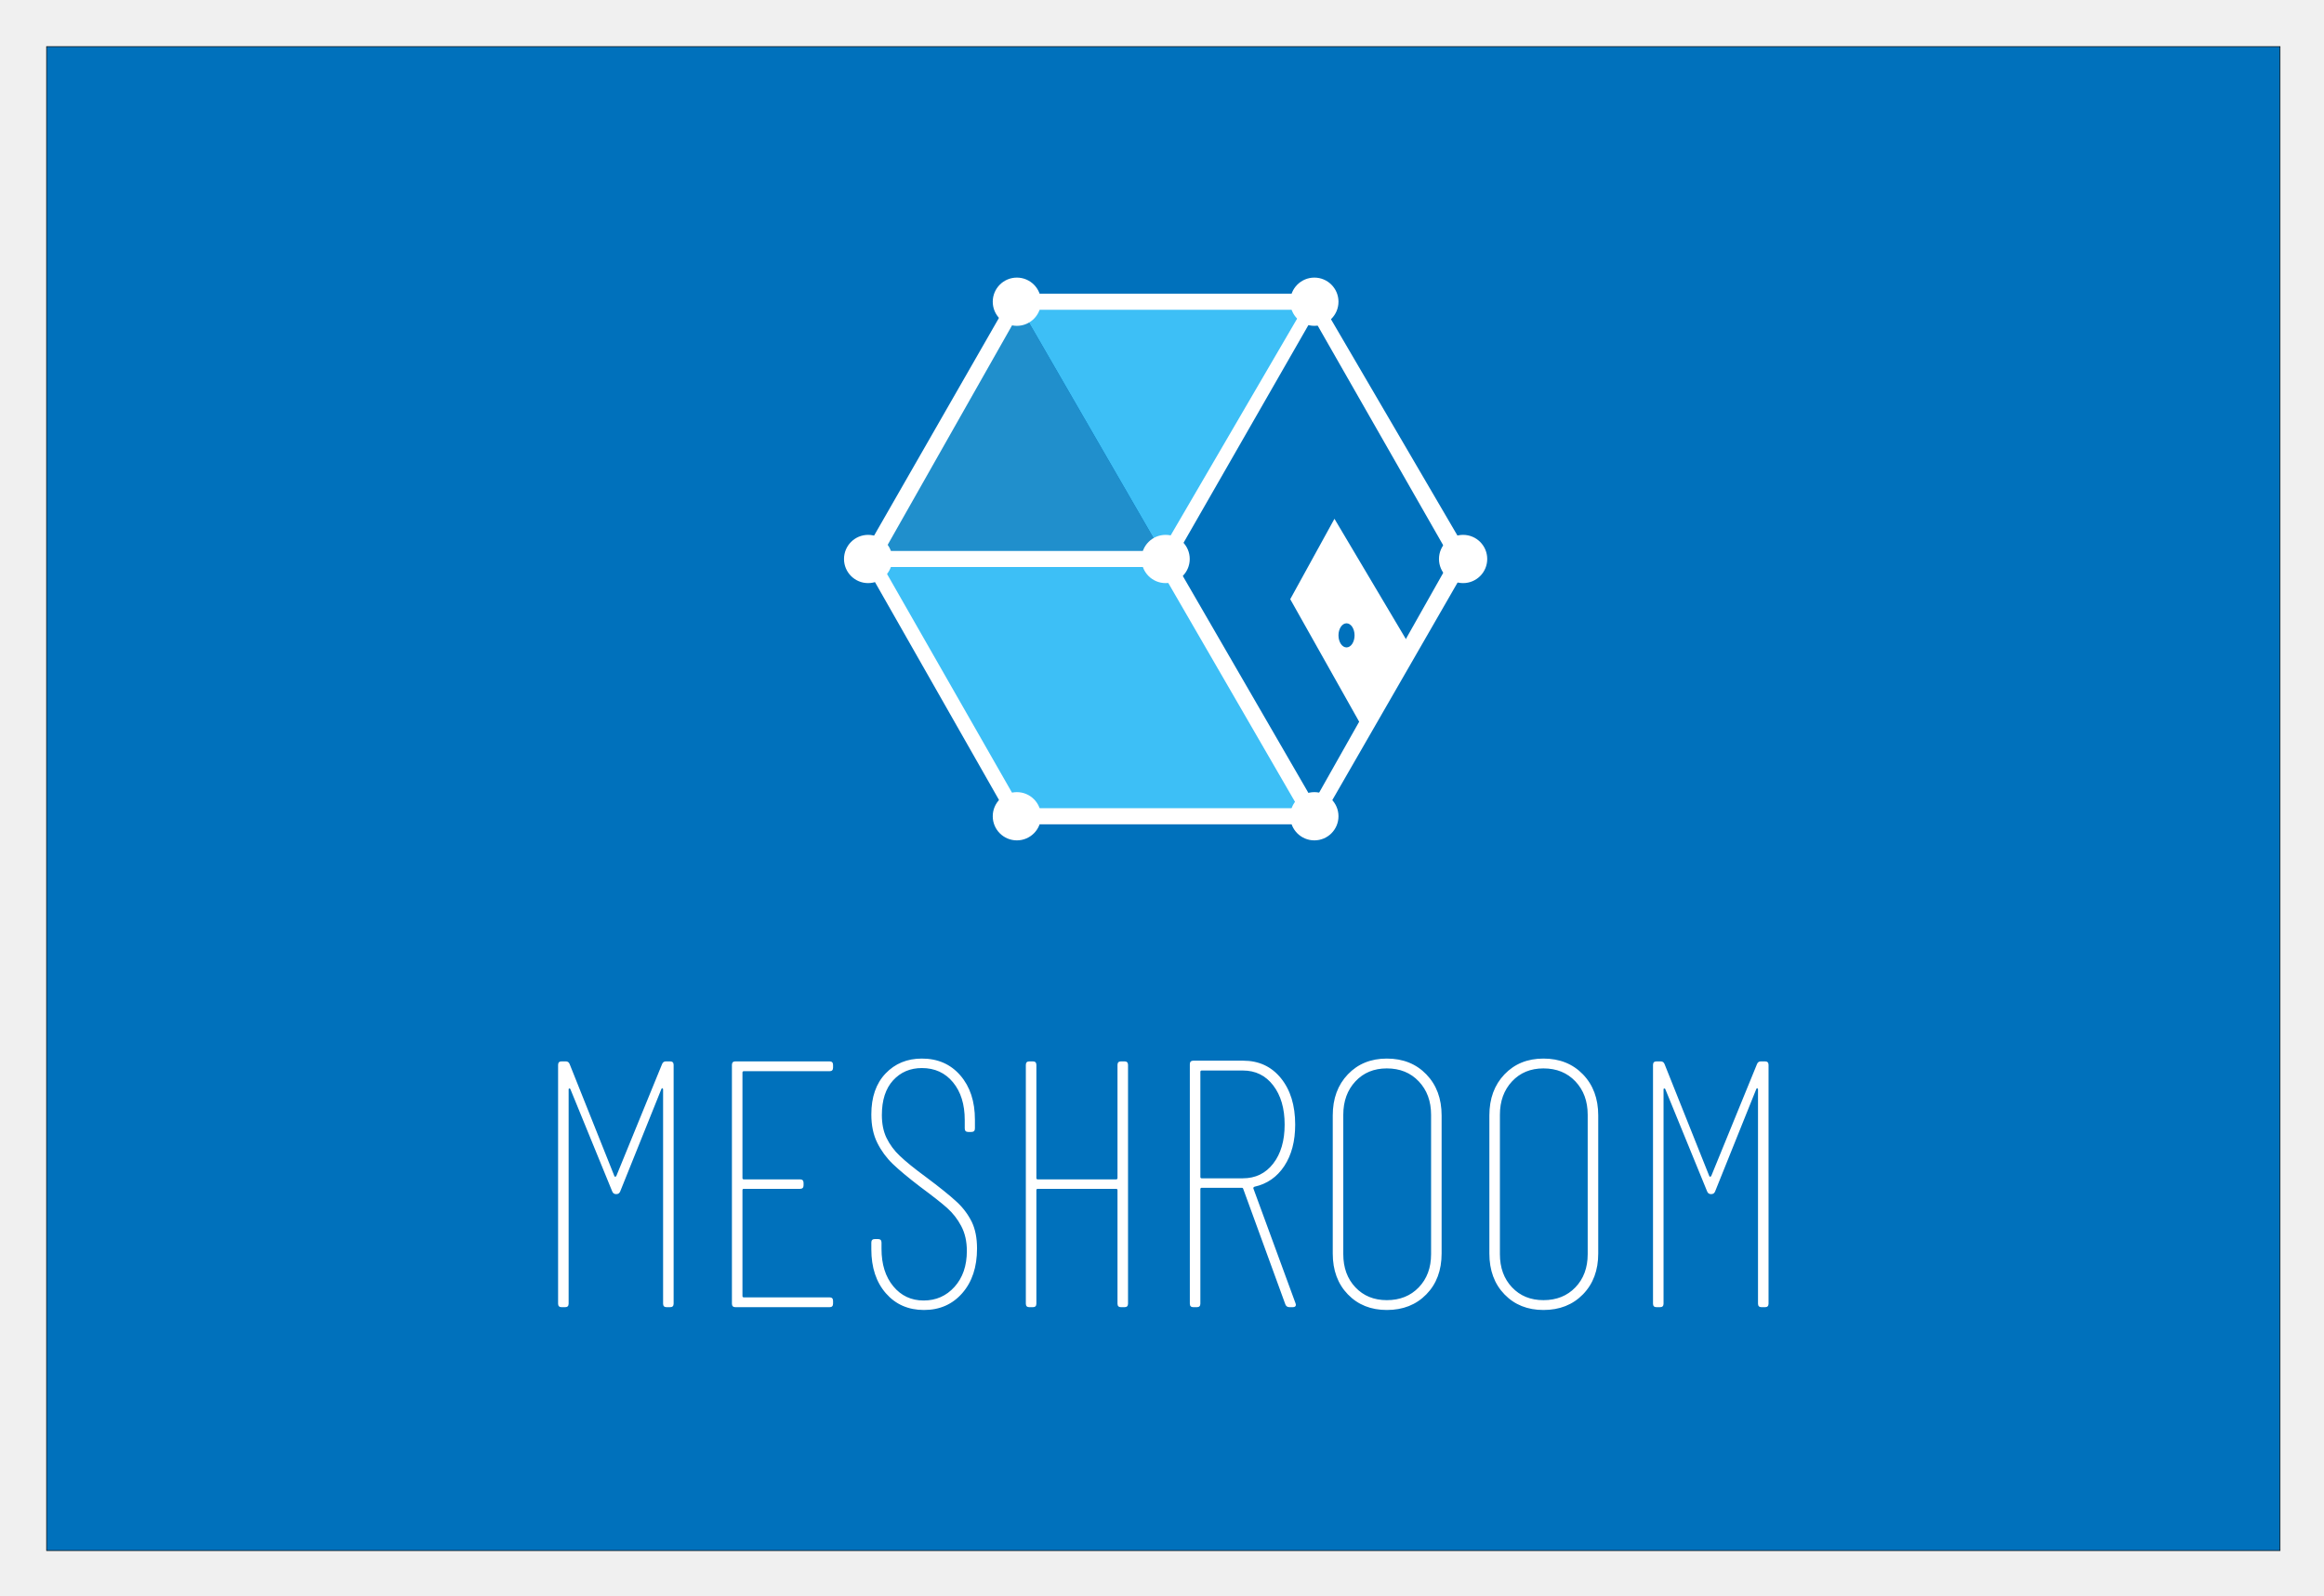
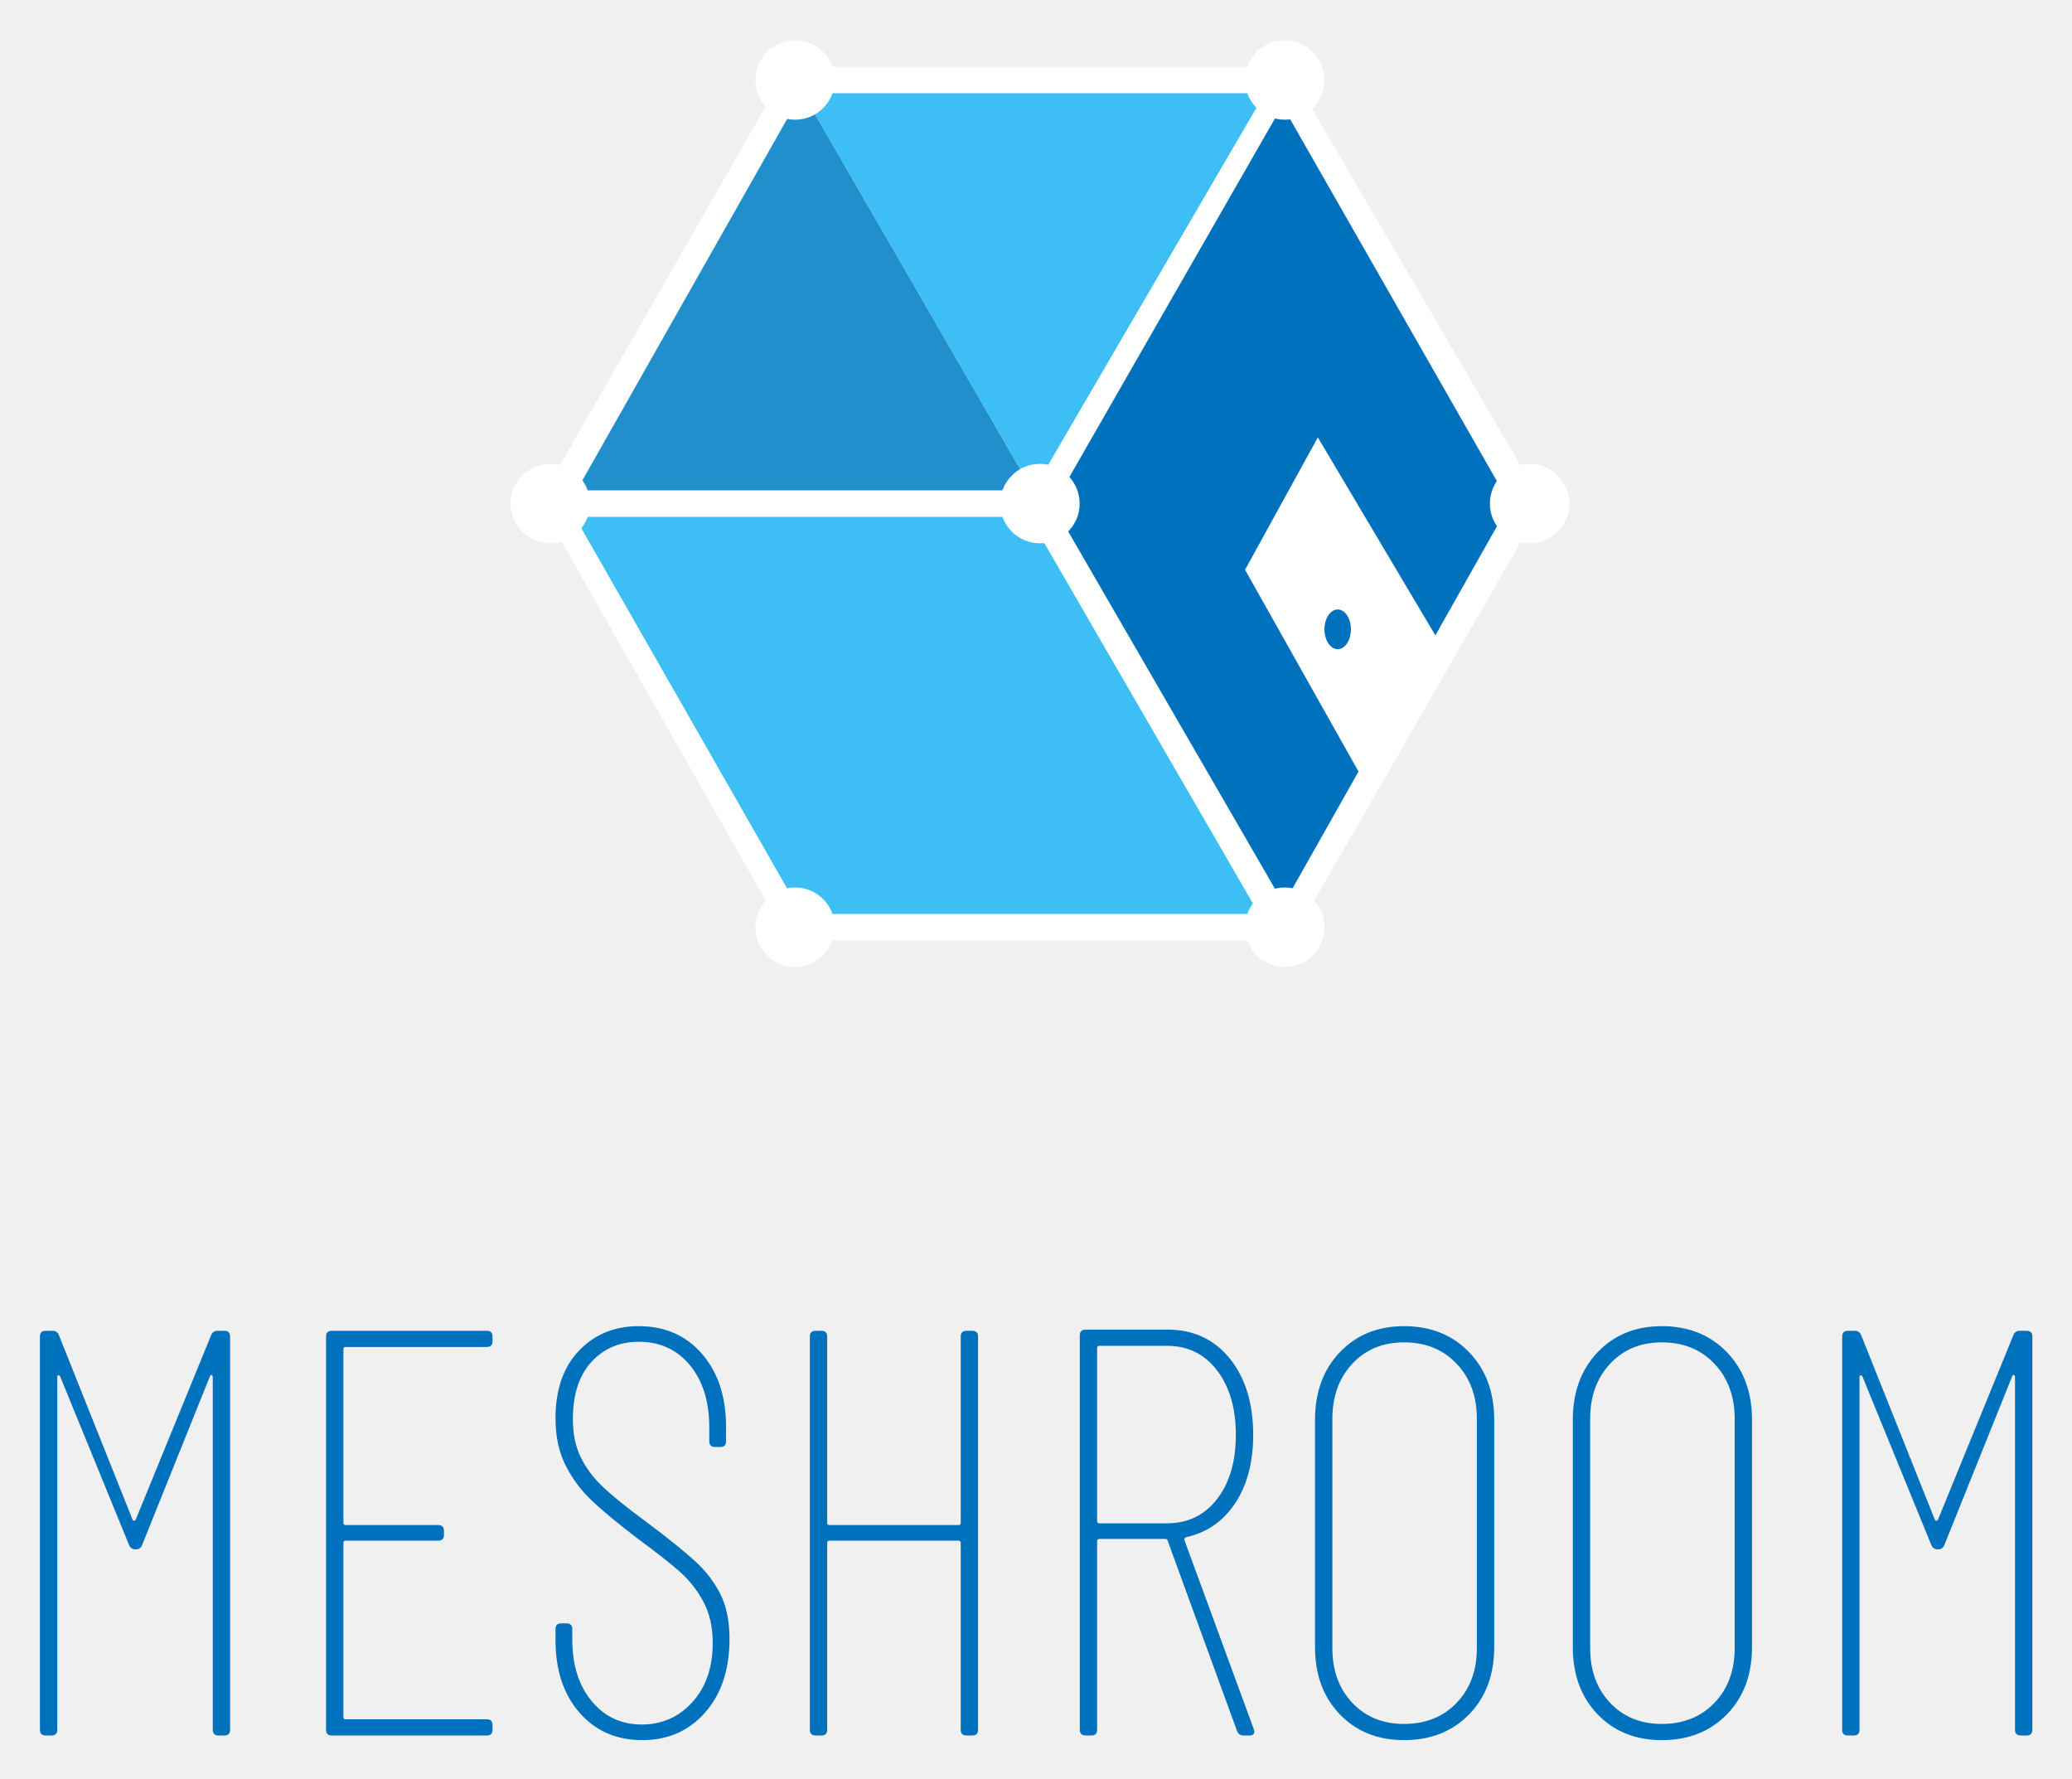
- <svg xmlns="http://www.w3.org/2000/svg" role="img" viewBox="-73.65 -73.65 3699.80 2539.80">
+ <svg xmlns="http://www.w3.org/2000/svg" role="img" viewBox="73.65 76.15 2800.20 2402.70">
  <defs>
-     <style>.cls-6{fill:#0071bc}.cls-2{isolation:isolate}.cls-3{fill:#fff}.cls-4{fill:#3dbff6}</style>
+     <style>.cls-1{fill:#0071bc}.cls-2{fill:#3dbff6}.cls-4{fill:#fff}</style>
  </defs>
-   <path fill="#0071bc" stroke="#000" stroke-miterlimit="10" d="M.5.5h3555.698v2394.519H.5z" />
-   <g class="cls-2">
-     <g class="cls-2">
-       <path d="M814.838 2001.94v-380.154c0-3.721 1.861-5.591 5.591-5.591h6.708q4.468 0 6.149 4.473l71 177.778c.367 1.118.926 1.59 1.677 1.397a2.493 2.493 0 0 0 1.677-1.397l72.676-177.778c1.118-2.979 3.162-4.473 6.15-4.473h6.708c3.721 0 5.59 1.87 5.59 5.591v380.154q0 5.596-5.59 5.591H987.585q-5.595 0-5.591-5.591v-341.021c0-1.118-.375-1.765-1.118-1.957-.751-.184-1.31.279-1.677 1.397L913.79 1823.044c-1.118 2.987-3.171 4.472-6.149 4.472h-.559c-2.987 0-5.032-1.484-6.15-4.472l-66.527-162.685a1.801 1.801 0 0 0-1.677-1.118c-.751 0-1.118.56-1.118 1.678v341.021q0 5.596-5.59 5.591h-5.59q-5.595 0-5.591-5.591z" class="cls-3" />
-     </g>
-     <g class="cls-2">
-       <path d="M1246.982 1631.849h-136.409a1.977 1.977 0 0 0-2.236 2.235v167.716a1.975 1.975 0 0 0 2.236 2.236h89.448q5.582 0 5.59 5.59v3.914q0 5.594-5.59 5.59h-89.448a1.978 1.978 0 0 0-2.236 2.236V1989.641a1.974 1.974 0 0 0 2.236 2.236h136.409q5.582 0 5.59 5.591v4.472q0 5.596-5.59 5.591h-149.826q-5.595 0-5.591-5.591v-380.154c0-3.721 1.861-5.591 5.591-5.591h149.826c3.721 0 5.59 1.87 5.59 5.591v4.473q0 5.594-5.59 5.591zm89.725 353.6q-23.205-26.547-23.201-70.161v-10.622q0-5.583 5.59-5.591h5.032q5.582 0 5.59 5.591v10.063q0 36.898 18.729 59.539 18.724 22.642 48.358 22.642 29.625 0 49.196-21.803 19.562-21.803 19.567-57.023 0-22.916-8.945-39.692a102.615 102.615 0 0 0-22.083-28.512q-13.143-11.741-43.327-34.103-28.512-21.803-43.606-36.338a121.689 121.689 0 0 1-24.598-33.543q-9.513-18.999-9.504-45.283 0-41.366 22.642-65.129 22.641-23.755 57.862-23.76 38.011 0 61.216 26.834 23.192 26.834 23.201 70.44v13.976q0 5.594-5.59 5.59h-5.032q-5.594 0-5.59-5.59v-13.417q0-37.449-18.728-60.099-18.737-22.641-49.476-22.642-27.962 0-45.842 19.567-17.898 19.575-17.89 55.346 0 20.689 7.268 36.059a98.06 98.06 0 0 0 21.244 28.791q13.967 13.418 41.37 33.543 32.979 24.608 48.917 39.413a108.746 108.746 0 0 1 24.319 32.146q8.385 17.335 8.386 42.488 0 44.169-23.48 70.999-23.481 26.834-60.937 26.835-37.46 0-60.657-26.555zm374.282-369.254h5.591c3.721 0 5.59 1.87 5.59 5.591v380.154q0 5.596-5.59 5.591h-5.591q-5.594 0-5.591-5.591v-180.573a1.981 1.981 0 0 0-2.236-2.236h-124.668a1.978 1.978 0 0 0-2.236 2.236v180.573q0 5.596-5.591 5.591h-5.59q-5.596 0-5.591-5.591v-380.154c0-3.721 1.86-5.591 5.591-5.591h5.59c3.722 0 5.591 1.87 5.591 5.591v180.015a1.974 1.974 0 0 0 2.236 2.236h124.668a1.978 1.978 0 0 0 2.236-2.236v-180.015c0-3.721 1.861-5.591 5.591-5.591zm261.633 386.863l-67.086-183.928a2.194 2.194 0 0 0-2.236-1.677h-63.731a1.978 1.978 0 0 0-2.236 2.236v182.25q0 5.596-5.59 5.591h-5.591q-5.596 0-5.591-5.591V1620.667q0-5.581 5.591-5.59h79.385q37.449 0 60.099 27.952 22.641 27.961 22.642 73.795 0 39.7-17.331 65.968-17.335 26.284-47.52 32.983c-1.493.752-2.053 1.678-1.677 2.796l67.086 182.81.559 2.236q0 3.917-5.031 3.913h-5.031q-5.032 0-6.709-4.473zm-135.29-370.092v167.156a1.974 1.974 0 0 0 2.236 2.236h65.409q30.189 0 48.357-23.479 18.161-23.48 18.17-62.055 0-38.575-18.17-62.335-18.173-23.754-48.357-23.759h-65.409a1.978 1.978 0 0 0-2.236 2.235zm234.794 354.159q-24.044-24.869-24.039-65.13v-219.707q0-40.251 24.039-65.408 24.031-25.157 62.055-25.157 38.574 0 62.894 25.157 24.318 25.157 24.318 65.408v219.707q0 40.252-24.318 65.13-24.319 24.882-62.894 24.878-38.024 0-62.055-24.878zm112.928-11.181q19.563-20.402 19.567-52.831v-221.942q0-32.417-19.567-53.11-19.575-20.676-50.873-20.685-30.753 0-50.035 20.685-19.288 20.689-19.287 53.11v221.942q0 32.43 19.287 52.831 19.288 20.414 50.035 20.405 31.302-0 50.873-20.405zm136.408 11.181q-24.044-24.869-24.039-65.13v-219.707q0-40.251 24.039-65.408 24.031-25.157 62.055-25.157 38.574 0 62.894 25.157 24.318 25.157 24.318 65.408v219.707q0 40.252-24.318 65.13-24.319 24.882-62.894 24.878-38.024 0-62.055-24.878zm112.928-11.181q19.563-20.402 19.567-52.831v-221.942q0-32.417-19.567-53.11-19.575-20.676-50.873-20.685-30.753 0-50.035 20.685-19.288 20.689-19.287 53.11v221.942q0 32.43 19.287 52.831 19.288 20.414 50.035 20.405 31.302-0 50.873-20.405zm123.55 25.995v-380.154c0-3.721 1.86-5.591 5.591-5.591h6.708q4.469 0 6.15 4.473l70.999 177.778c.367 1.118.926 1.59 1.677 1.397a2.493 2.493 0 0 0 1.678-1.397l72.677-177.778q1.677-4.468 6.149-4.473h6.708c3.722 0 5.591 1.87 5.591 5.591v380.154q0 5.596-5.591 5.591h-5.59q-5.596 0-5.591-5.591v-341.021c0-1.118-.376-1.765-1.118-1.957-.751-.184-1.311.279-1.677 1.397l-65.409 162.685c-1.118 2.987-3.171 4.472-6.149 4.472h-.56c-2.987 0-5.031-1.484-6.149-4.472l-66.526-162.685a1.803 1.803 0 0 0-1.678-1.118c-.751 0-1.118.56-1.118 1.678v341.021q0 5.596-5.59 5.591h-5.591q-5.596-0-5.591-5.591z" class="cls-3" />
-     </g>
-   </g>
-   <path d="M2018.806 406.725H1545.207l236.8 409.6h473.599z" class="cls-4" />
-   <path fill="#208fcc" d="M1308.407 816.325L1545.207 406.725l236.8 409.6-236.8 409.599z" />
-   <path d="M1308.407 816.325h473.599l236.8 409.599H1545.207z" class="cls-4" />
-   <path d="M2018.806 406.725l-236.8 409.6 236.8 409.599 236.8-409.599z" class="cls-6" />
-   <path d="M2172.406 957.125l-121.6-204.8-70.4 128 115.2 204.8z" class="cls-3" />
-   <ellipse cx="2070.006" cy="937.924" class="cls-6" rx="12.8" ry="19.2" />
-   <circle cx="1308.407" cy="816.324" r="38.4" class="cls-3" />
-   <circle cx="1782.006" cy="816.324" r="38.4" class="cls-3" />
-   <circle cx="1545.207" cy="1225.924" r="38.4" class="cls-3" />
-   <circle cx="2018.806" cy="1225.924" r="38.4" class="cls-3" />
-   <circle cx="1545.207" cy="406.725" r="38.4" class="cls-3" />
-   <circle cx="2018.806" cy="406.725" r="38.4" class="cls-3" />
-   <circle cx="2255.606" cy="816.324" r="38.4" class="cls-3" />
-   <path d="M1788.407 829.125H1289.207l249.6-435.199h499.199zm-454.399-25.6h441.599l224-384H1551.607z" class="cls-3" />
-   <path d="M2025.206 1238.724H1538.807l-236.8-415.999 19.2-12.8 230.4 403.199h460.8l224-396.8-230.4-403.199 19.2-12.8 243.2 416z" class="cls-3" />
-   <path d="M1768.087 823.141l22.154-12.826 237.277 409.851-22.154 12.826z" class="cls-3" />
+   <path d="M127.612 2413.251V1882.057c0-5.199 2.6-7.812 7.812-7.812h9.374q6.243 0 8.593 6.25l99.208 248.412c.512 1.562 1.294 2.221 2.344 1.953a3.484 3.484 0 0 0 2.344-1.953L358.838 1880.495c1.562-4.162 4.418-6.25 8.593-6.25h9.374c5.2 0 7.811 2.613 7.811 7.812v531.194q0 7.819-7.811 7.812H368.994q-7.818 0-7.812-7.812V1936.739c0-1.562-.525-2.466-1.562-2.735-1.049-.257-1.831.39-2.343 1.953l-91.397 227.321c-1.562 4.174-4.431 6.248-8.593 6.248h-.781c-4.174 0-7.031-2.074-8.593-6.248l-92.959-227.321a2.517 2.517 0 0 0-2.344-1.562c-1.049 0-1.562.782-1.562 2.344v476.512q0 7.819-7.811 7.812h-7.811Q127.607 2421.063 127.612 2413.251zM731.452 1896.119H540.847a2.763 2.763 0 0 0-3.125 3.123V2133.593a2.759 2.759 0 0 0 3.125 3.125h124.987q7.8 0 7.811 7.811v5.469q0 7.817-7.811 7.811h-124.987a2.764 2.764 0 0 0-3.125 3.125v235.132a2.759 2.759 0 0 0 3.125 3.125H731.452q7.799 0 7.811 7.812v6.248q0 7.819-7.811 7.812H522.099q-7.818 0-7.812-7.812V1882.057c0-5.199 2.6-7.812 7.812-7.812H731.452c5.2 0 7.811 2.613 7.811 7.812v6.25Q739.263 1896.124 731.452 1896.119zM856.826 2390.207q-32.425-37.095-32.419-98.037v-14.842q0-7.801 7.811-7.812h7.031q7.799 0 7.811 7.812v14.06q0 51.558 26.17 83.195 26.163 31.638 67.571 31.637 41.395 0 68.743-30.465 27.335-30.465 27.341-79.679 0-32.021-12.499-55.463a143.387 143.387 0 0 0-30.856-39.84q-18.364-16.405-60.541-47.652-39.84-30.465-60.931-50.775a170.037 170.037 0 0 1-34.371-46.87q-13.292-26.548-13.28-63.275 0-57.801 31.637-91.005 31.637-33.194 80.851-33.2 53.114 0 85.538 37.495 32.407 37.496 32.419 98.427v19.529q0 7.817-7.811 7.811h-7.031q-7.817 0-7.811-7.811V2004.701q0-52.327-26.169-83.976-26.181-31.636-69.133-31.637-39.071 0-64.056 27.342-25.009 27.352-24.997 77.335 0 28.91 10.155 50.385a137.022 137.022 0 0 0 29.685 40.23q19.517 18.749 57.806 46.87 46.083 34.385 68.352 55.072a151.952 151.952 0 0 1 33.981 44.917q11.717 24.223 11.717 59.369 0 61.719-32.809 99.208-32.81 37.496-85.148 37.497-52.344 0-84.756-37.105zm522.988-515.963h7.812c5.199 0 7.811 2.613 7.811 7.812v531.194q0 7.819-7.811 7.812h-7.812q-7.817 0-7.812-7.812v-252.317a2.769 2.769 0 0 0-3.125-3.125H1194.677a2.764 2.764 0 0 0-3.125 3.125v252.317q0 7.819-7.812 7.812h-7.811q-7.819 0-7.812-7.812V1882.057c0-5.199 2.599-7.812 7.812-7.812h7.811c5.2 0 7.812 2.613 7.812 7.812V2133.593a2.759 2.759 0 0 0 3.125 3.125H1368.877a2.764 2.764 0 0 0 3.125-3.125V1882.057C1372.002 1876.858 1374.602 1874.245 1379.814 1874.245zm365.582 540.568L1651.656 2157.809a3.065 3.065 0 0 0-3.125-2.343h-89.053a2.764 2.764 0 0 0-3.125 3.125v254.66q0 7.819-7.811 7.812H1540.731q-7.819 0-7.812-7.812V1880.495q0-7.798 7.812-7.811h110.925q52.328 0 83.976 39.058 31.636 39.07 31.637 103.114 0 55.474-24.217 92.177-24.222 36.727-66.4 46.088c-2.086 1.051-2.868 2.344-2.343 3.907l93.74 255.442.781 3.125q0 5.473-7.03 5.468h-7.03Q1747.74 2421.063 1745.396 2414.813zM1556.354 1897.68v233.569a2.759 2.759 0 0 0 3.125 3.125h91.397q42.183 0 67.57-32.808 25.377-32.809 25.389-86.71 0-53.902-25.389-87.101-25.393-33.192-67.57-33.198h-91.397a2.763 2.763 0 0 0-3.125 3.124zm328.08 494.87q-33.597-34.749-33.59-91.007v-306.999q0-56.243 33.59-91.396 33.578-35.152 86.71-35.152 53.899 0 87.882 35.152 33.98 35.152 33.98 91.396v306.999q0 56.245-33.98 91.007-33.982 34.768-87.882 34.762Q1918.012 2427.313 1884.434 2392.55zm157.795-15.623q27.336-28.508 27.342-73.821V1992.984q0-45.297-27.342-74.212-27.352-28.891-71.085-28.903-42.971 0-69.915 28.903-26.951 28.91-26.95 74.212v310.123q0 45.315 26.95 73.821 26.951 28.525 69.915 28.513Q2014.883 2405.44 2042.229 2376.928zm190.605 15.623q-33.597-34.749-33.59-91.007v-306.999q0-56.243 33.59-91.396 33.578-35.152 86.71-35.152 53.899 0 87.882 35.152 33.98 35.152 33.98 91.396v306.999q0 56.245-33.98 91.007-33.982 34.768-87.882 34.762Q2266.412 2427.313 2232.834 2392.55zm157.795-15.623q27.336-28.508 27.342-73.821V1992.984q0-45.297-27.342-74.212-27.352-28.891-71.085-28.903-42.971 0-69.915 28.903-26.951 28.91-26.95 74.212v310.123q0 45.315 26.95 73.821 26.951 28.525 69.915 28.513Q2363.283 2405.44 2390.629 2376.928zm172.637 36.323V1882.057c0-5.199 2.599-7.812 7.812-7.812h9.373q6.245 0 8.594 6.25l99.208 248.412c.513 1.562 1.294 2.221 2.343 1.953a3.484 3.484 0 0 0 2.344-1.953l101.552-248.412q2.344-6.243 8.593-6.25h9.373c5.2 0 7.812 2.613 7.812 7.812v531.194q-.001 7.819-7.812 7.812h-7.811q-7.819 0-7.812-7.812V1936.739c0-1.562-.525-2.466-1.562-2.735-1.049-.257-1.831.39-2.343 1.953l-91.397 227.321c-1.562 4.174-4.431 6.248-8.593 6.248h-.782c-4.174 0-7.03-2.074-8.593-6.248l-92.958-227.321a2.519 2.519 0 0 0-2.344-1.562c-1.049 0-1.562.782-1.562 2.344v476.512q0 7.819-7.811 7.812h-7.812Q2563.26 2421.063 2563.267 2413.251z" class="cls-1" />
+   <path d="M1809.931,184.24H1148.165l330.883,572.338h661.766Z" class="cls-2" />
+   <path fill="#208fcc" d="M817.282,756.578l330.883-572.338,330.883,572.338L1148.165,1328.916Z" />
+   <path d="M817.282,756.578h661.766l330.883,572.338H1148.165Z" class="cls-2" />
+   <path d="M1809.931,184.24,1479.048,756.578,1809.931,1328.916l330.883-572.338Z" class="cls-1" />
+   <path d="M2024.557,953.319,1854.644,667.15,1756.274,846.006l160.97,286.169Z" class="cls-4" />
+   <ellipse cx="1881.473" cy="926.49" class="cls-1" rx="17.886" ry="26.828" />
+   <circle cx="817.282" cy="756.577" r="53.657" class="cls-4" />
+   <circle cx="1479.047" cy="756.577" r="53.657" class="cls-4" />
+   <circle cx="1148.165" cy="1328.915" r="53.657" class="cls-4" />
+   <circle cx="1809.93" cy="1328.915" r="53.657" class="cls-4" />
+   <circle cx="1148.165" cy="184.24" r="53.657" class="cls-4" />
+   <circle cx="1809.93" cy="184.24" r="53.657" class="cls-4" />
+   <circle cx="2140.813" cy="756.577" r="53.657" class="cls-4" />
+   <path d="M1487.991,774.463H790.454l348.768-608.109H1836.759Zm-634.937-35.771h617.052l312.997-536.567H1157.108Z" class="cls-4" />
+   <path d="M1818.874,1346.801H1139.222L808.34,765.521l26.828-17.886,321.94,563.395H1800.988l312.997-554.452-321.94-563.395,26.828-17.886L2158.699,756.578Z" class="cls-4" />
+   <path d="M1459.598,766.102l30.956-17.922,331.549,572.689-30.956,17.922Z" class="cls-4" />
</svg>
